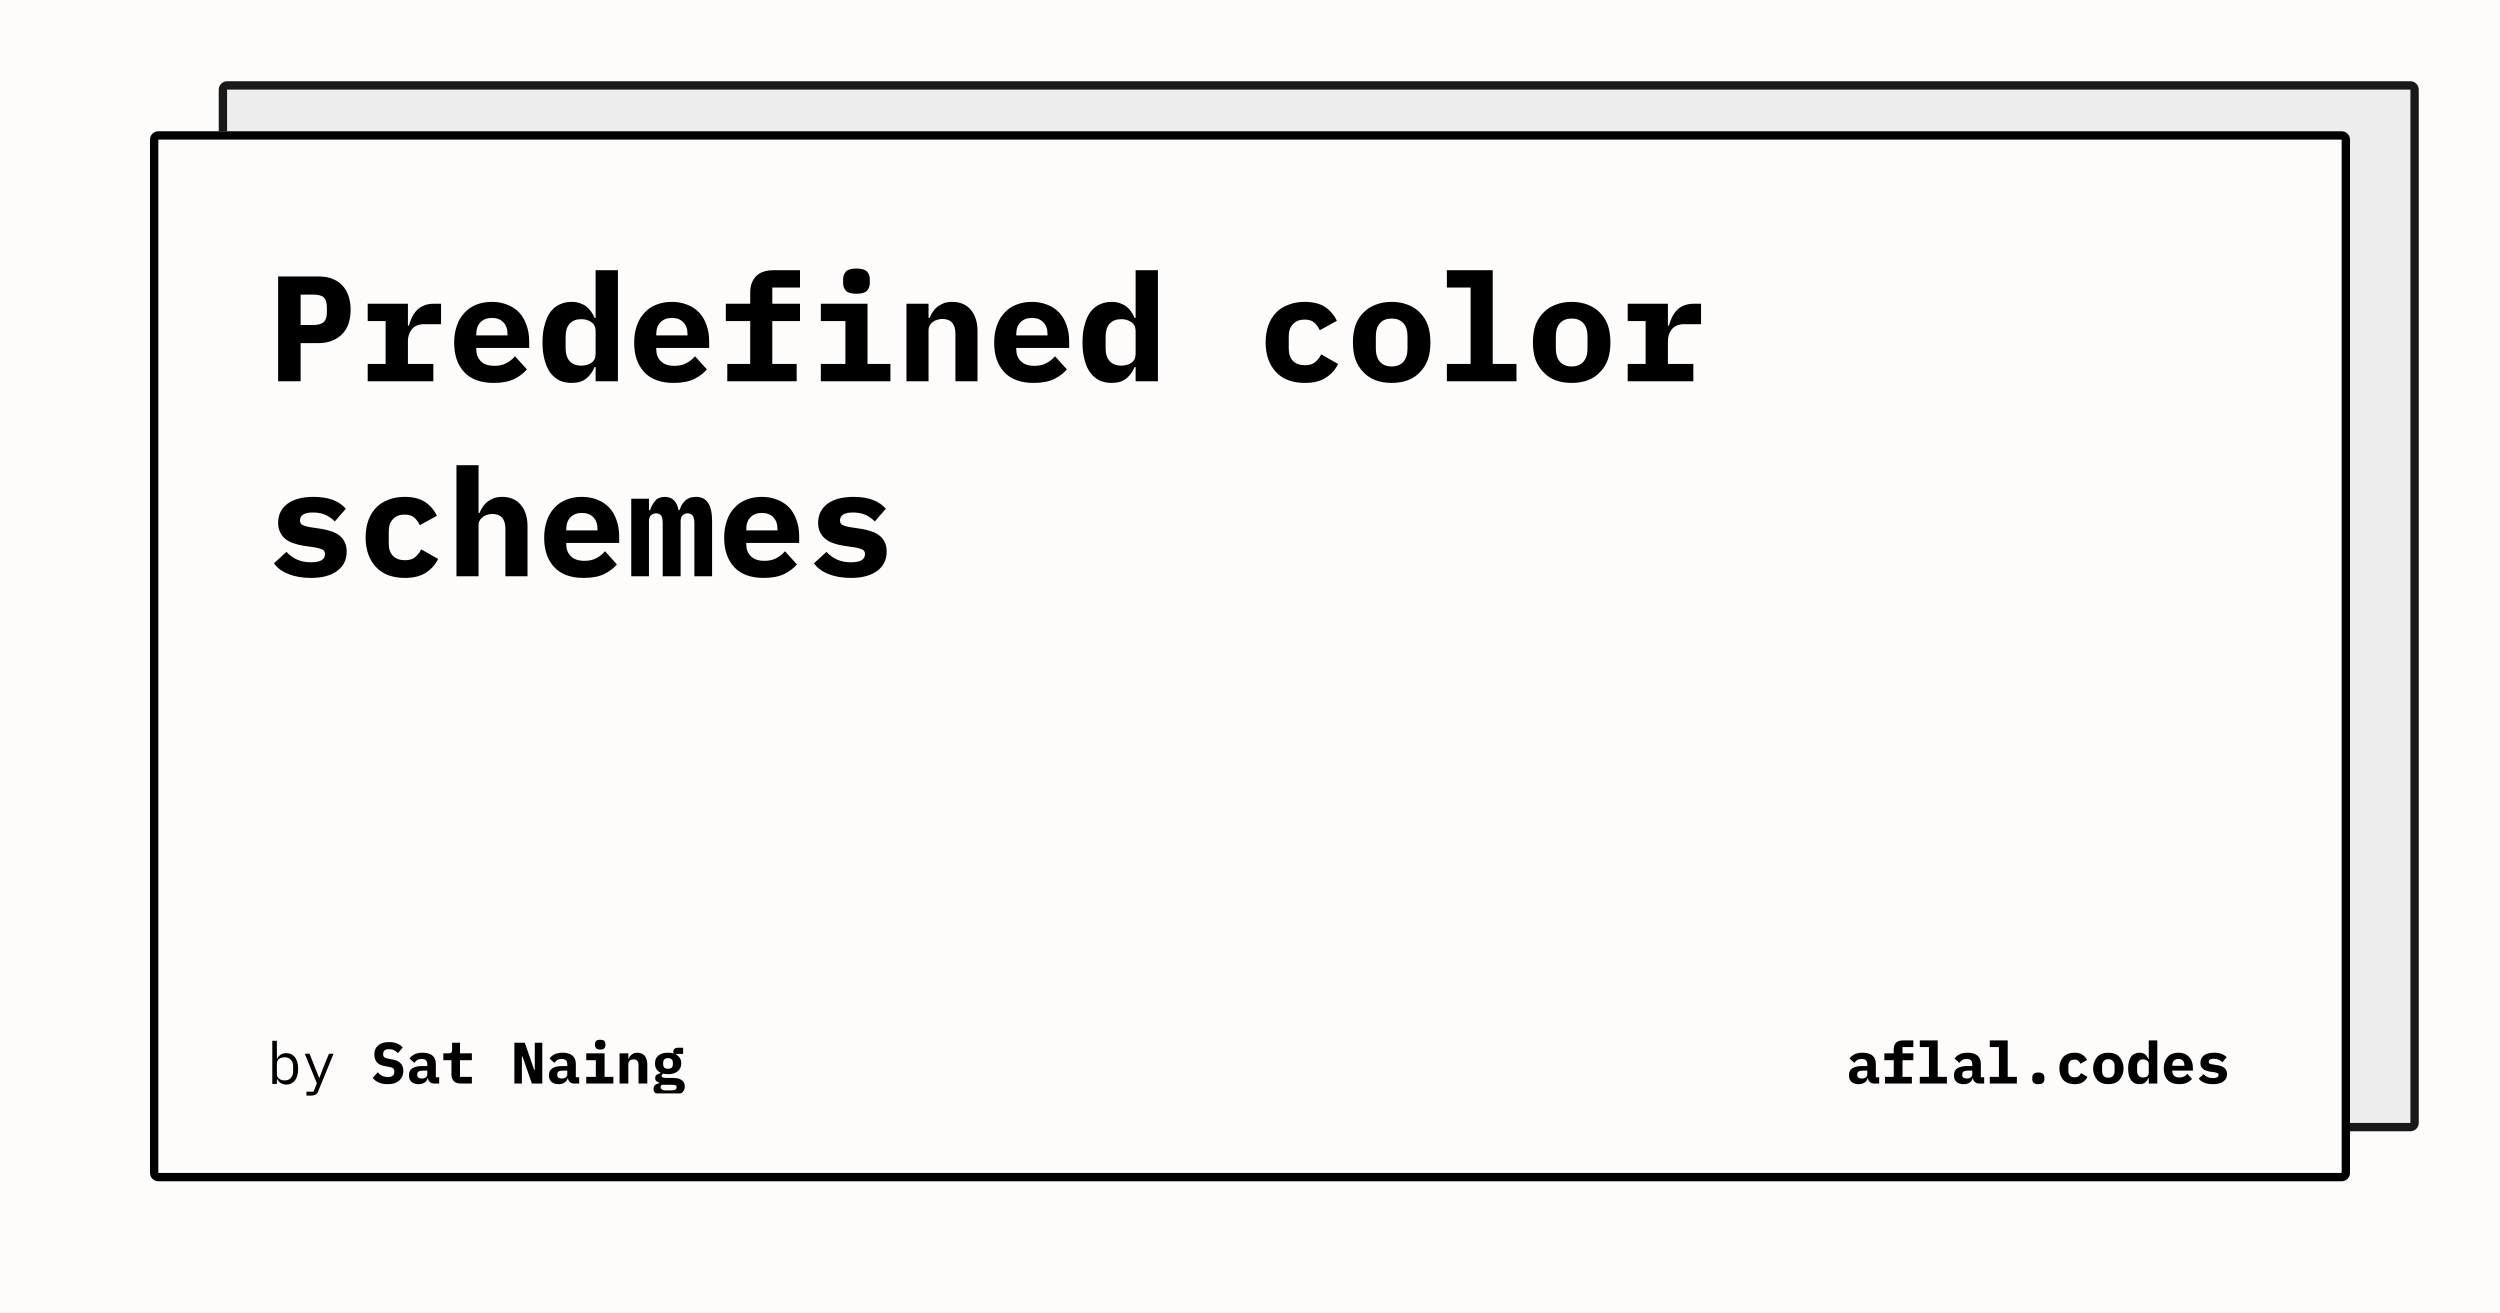
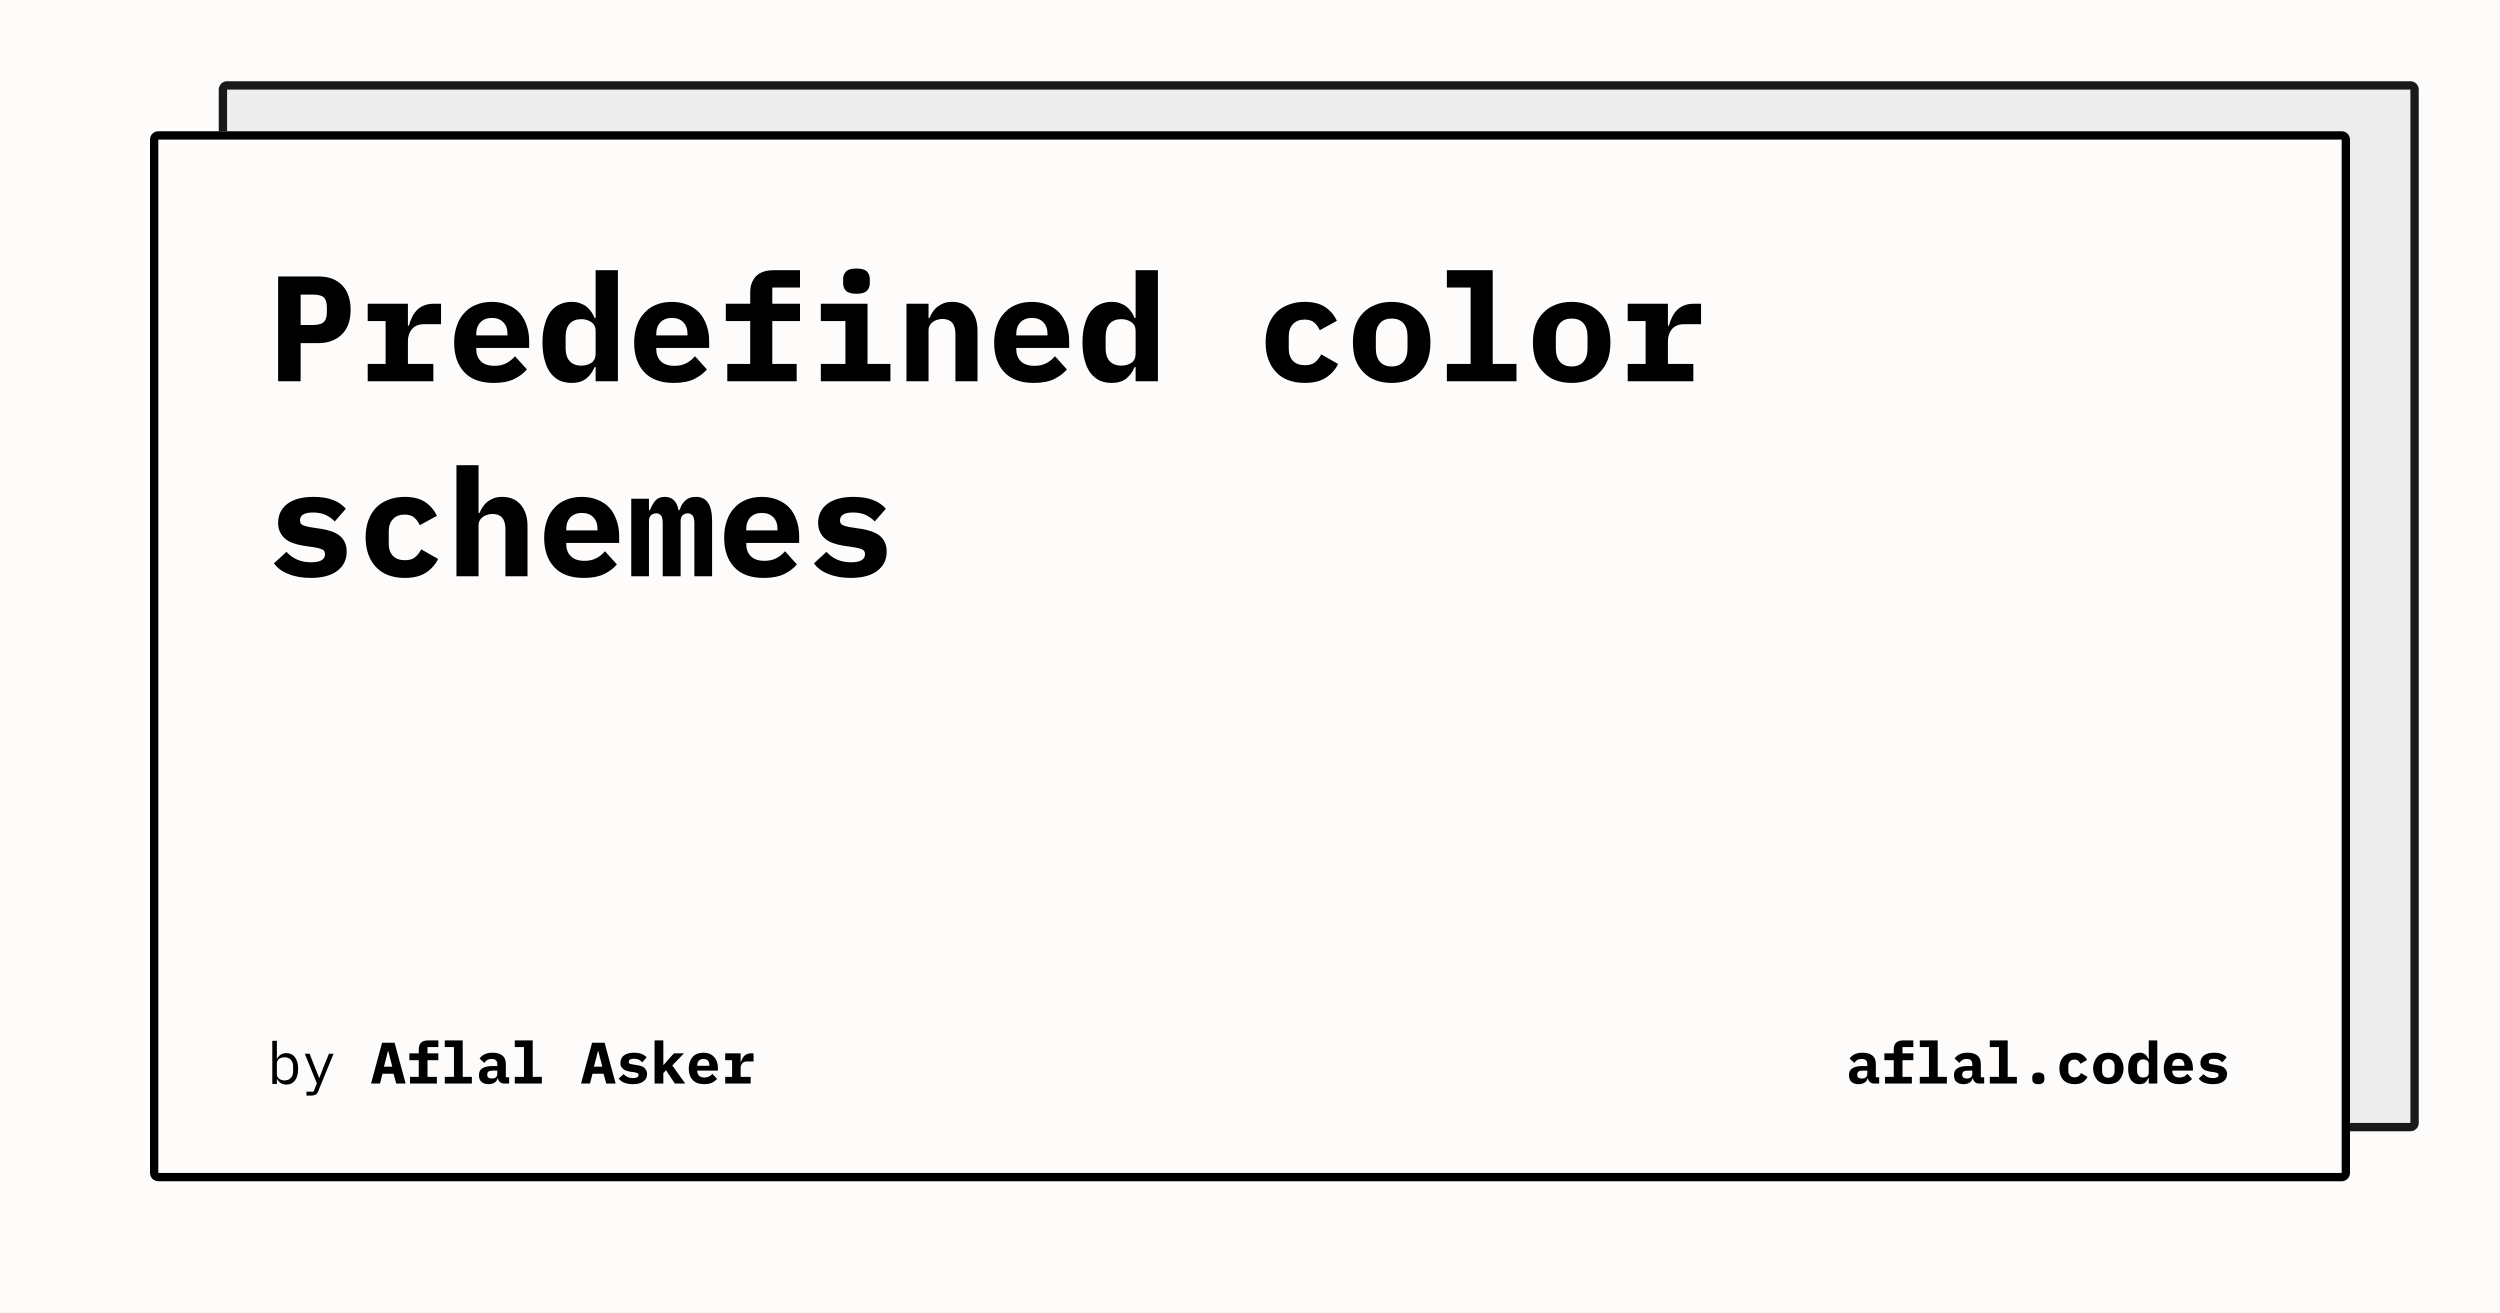
<svg xmlns="http://www.w3.org/2000/svg" width="1200" height="630" viewBox="0 0 1200 630">
  <rect x="0" y="0" width="1200" height="630" fill="#fefbfb" />
  <defs>
    <clipPath id="satori_bc-id-0">
      <path x="105" y="39" width="1056" height="504" d="M109,39 h1048 a4,4 0 0 1 4,4 v496 a4,4 0 0 1 -4,4 h-1048 a4,4 0 0 1 -4,-4 v-496 a4,4 0 0 1 4,-4" />
    </clipPath>
  </defs>
  <g opacity="0.9">
    <path x="105" y="39" width="1056" height="504" fill="#ecebeb" d="M109,39 h1048 a4,4 0 0 1 4,4 v496 a4,4 0 0 1 -4,4 h-1048 a4,4 0 0 1 -4,-4 v-496 a4,4 0 0 1 4,-4" />
    <path width="1056" height="504" clip-path="url(#satori_bc-id-0)" fill="none" stroke="#000" stroke-width="8" d="M106.172,40.172 A4,4 0 0 1 109,39 h1048 a4,4 0 0 1 4,4 v496 a4,4 0 0 1 -4,4 h-1048 a4,4 0 0 1 -4,-4 v-496 A4,4 0 0 1 106.172,40.172" />
  </g>
  <defs>
    <clipPath id="satori_bc-id-1">
      <path x="72" y="63" width="1056" height="504" d="M76,63 h1048 a4,4 0 0 1 4,4 v496 a4,4 0 0 1 -4,4 h-1048 a4,4 0 0 1 -4,-4 v-496 a4,4 0 0 1 4,-4" />
    </clipPath>
  </defs>
  <path x="72" y="63" width="1056" height="504" fill="#fefbfb" d="M76,63 h1048 a4,4 0 0 1 4,4 v496 a4,4 0 0 1 -4,4 h-1048 a4,4 0 0 1 -4,-4 v-496 a4,4 0 0 1 4,-4" />
  <path width="1056" height="504" clip-path="url(#satori_bc-id-1)" fill="none" stroke="#000" stroke-width="8" d="M73.172,64.172 A4,4 0 0 1 76,63 h1048 a4,4 0 0 1 4,4 v496 a4,4 0 0 1 -4,4 h-1048 a4,4 0 0 1 -4,-4 v-496 A4,4 0 0 1 73.172,64.172" />
  <clipPath id="satori_cp-id-1-0-0">
    <rect x="128" y="103" width="944" height="187" />
  </clipPath>
  <mask id="satori_om-id-1-0-0">
    <rect x="128" y="103" width="944" height="187" fill="#fff" />
  </mask>
  <path fill="black" d="M144.3 183.0L133.5 183.0L133.5 132.7L152.9 132.7Q156.6 132.7 159.5 133.8Q162.3 134.9 164.3 137.0Q166.3 139.1 167.3 142.1Q168.3 145.0 168.3 148.7L168.3 148.7Q168.3 152.4 167.3 155.3Q166.3 158.3 164.3 160.3Q162.3 162.4 159.5 163.5Q156.6 164.7 152.9 164.7L152.9 164.7L144.3 164.7L144.3 183.0ZM144.3 141.4L144.3 156.0L150.2 156.0Q154.0 156.0 155.5 154.5Q156.9 153.1 156.9 149.8L156.9 149.8L156.9 147.6Q156.9 144.3 155.5 142.8Q154.0 141.4 150.2 141.4L150.2 141.4L144.3 141.4ZM176.5 183.0L176.5 174.7L185.1 174.7L185.1 154.1L176.5 154.1L176.5 145.8L195.8 145.8L195.8 156.3L196.3 156.3Q196.8 154.3 197.7 152.4Q198.6 150.5 200.0 149.0Q201.4 147.5 203.4 146.7Q205.4 145.8 208.1 145.8L208.1 145.8L211.7 145.8L211.7 155.6L203.7 155.6Q199.8 155.6 197.8 157.9Q195.8 160.3 195.8 163.7L195.8 163.7L195.8 174.7L208.0 174.7L208.0 183.0L176.5 183.0ZM237.0 183.8L237.0 183.8Q227.6 183.8 222.8 178.6Q218.0 173.4 218.0 164.5L218.0 164.5Q218.0 160.0 219.3 156.3Q220.5 152.7 222.9 150.2Q225.2 147.6 228.5 146.3Q231.9 144.9 236.1 144.9L236.1 144.9Q240.2 144.9 243.6 146.3Q246.9 147.6 249.2 150.0Q251.5 152.5 252.7 156.0Q254.0 159.5 254.0 163.8L254.0 163.8L254.0 167.0L228.6 167.0L228.6 167.6Q228.6 171.2 230.8 173.4Q233.0 175.6 237.4 175.6L237.4 175.6Q240.7 175.6 243.1 174.3Q245.4 173.1 247.2 171.0L247.2 171.0L252.9 177.3Q250.8 179.9 246.9 181.9Q243.0 183.8 237.0 183.8ZM236.1 152.6L236.1 152.6Q232.7 152.6 230.6 154.7Q228.6 156.8 228.6 160.4L228.6 160.4L228.6 161.0L243.6 161.0L243.6 160.4Q243.6 156.7 241.6 154.7Q239.6 152.6 236.1 152.6ZM285.9 183.0L285.9 176.2L285.4 176.2Q284.0 179.6 281.4 181.7Q278.8 183.8 274.4 183.8L274.4 183.8Q271.3 183.8 268.7 182.7Q266.2 181.5 264.3 179.1Q262.5 176.8 261.5 173.1Q260.4 169.4 260.4 164.4L260.4 164.4Q260.4 159.3 261.5 155.7Q262.5 152.0 264.3 149.6Q266.2 147.2 268.7 146.1Q271.3 144.9 274.4 144.9L274.4 144.9Q276.6 144.9 278.3 145.5Q280.1 146.1 281.4 147.1Q282.7 148.1 283.7 149.5Q284.7 150.9 285.4 152.6L285.4 152.6L285.9 152.6L285.9 129.7L296.6 129.7L296.6 183.0L285.9 183.0ZM279.0 175.5L279.0 175.5Q281.8 175.5 283.8 174.2Q285.9 172.8 285.9 169.8L285.9 169.8L285.9 158.9Q285.9 156.0 283.8 154.6Q281.8 153.2 279.0 153.2L279.0 153.2Q275.4 153.2 273.4 155.4Q271.5 157.6 271.5 161.5L271.5 161.5L271.5 167.3Q271.5 171.1 273.4 173.3Q275.4 175.5 279.0 175.5ZM323.4 183.8L323.4 183.8Q314.0 183.8 309.2 178.6Q304.4 173.4 304.4 164.5L304.4 164.5Q304.4 160.0 305.7 156.3Q306.9 152.7 309.3 150.2Q311.6 147.6 314.9 146.3Q318.3 144.9 322.5 144.9L322.5 144.9Q326.6 144.9 330.0 146.3Q333.3 147.6 335.6 150.0Q337.9 152.5 339.1 156.0Q340.4 159.5 340.4 163.8L340.4 163.8L340.4 167.0L315.0 167.0L315.0 167.6Q315.0 171.2 317.2 173.4Q319.4 175.6 323.8 175.6L323.8 175.6Q327.1 175.6 329.5 174.3Q331.8 173.1 333.6 171.0L333.6 171.0L339.3 177.3Q337.2 179.9 333.3 181.9Q329.4 183.8 323.4 183.8ZM322.5 152.6L322.5 152.6Q319.1 152.6 317.0 154.7Q315.0 156.8 315.0 160.4L315.0 160.4L315.0 161.0L330.0 161.0L330.0 160.4Q330.0 156.7 328.0 154.7Q326.0 152.6 322.5 152.6ZM349.1 183.0L349.1 174.7L360.1 174.7L360.1 154.1L348.4 154.1L348.4 145.8L360.1 145.8L360.1 140.4Q360.1 135.6 362.8 132.7Q365.6 129.7 371.4 129.7L371.4 129.7L384.0 129.7L384.0 138.0L370.7 138.0L370.7 145.8L384.0 145.8L384.0 154.1L370.7 154.1L370.7 174.7L382.4 174.7L382.4 183.0L349.1 183.0ZM411.1 141.0L411.1 141.0Q407.5 141.0 406.1 139.6Q404.7 138.1 404.7 136.0L404.7 136.0L404.7 133.9Q404.7 131.8 406.1 130.3Q407.5 128.9 411.1 128.9L411.1 128.9Q414.7 128.9 416.1 130.3Q417.5 131.8 417.5 133.9L417.5 133.9L417.5 136.0Q417.5 138.1 416.1 139.6Q414.7 141.0 411.1 141.0ZM394.0 183.0L394.0 174.7L405.8 174.7L405.8 154.1L394.0 154.1L394.0 145.8L416.4 145.8L416.4 174.7L427.4 174.7L427.4 183.0L394.0 183.0ZM445.7 183.0L435.1 183.0L435.1 145.8L445.7 145.8L445.7 152.6L446.2 152.6Q446.8 151.0 447.8 149.6Q448.7 148.2 450.0 147.2Q451.4 146.2 453.1 145.5Q454.9 144.9 457.1 144.9L457.1 144.9Q459.8 144.9 462.0 145.8Q464.2 146.7 465.8 148.5Q467.4 150.3 468.3 152.9Q469.2 155.5 469.2 158.9L469.2 158.9L469.2 183.0L458.6 183.0L458.6 160.3Q458.6 153.1 452.3 153.1L452.3 153.1Q451.1 153.1 449.9 153.5Q448.7 153.8 447.8 154.5Q446.8 155.2 446.3 156.2Q445.7 157.2 445.7 158.5L445.7 158.5L445.7 183.0ZM496.2 183.8L496.2 183.8Q486.8 183.8 482.0 178.6Q477.2 173.4 477.2 164.5L477.2 164.5Q477.2 160.0 478.5 156.3Q479.7 152.7 482.1 150.2Q484.4 147.6 487.7 146.3Q491.1 144.9 495.3 144.9L495.3 144.9Q499.4 144.9 502.8 146.3Q506.1 147.6 508.4 150.0Q510.7 152.5 511.9 156.0Q513.2 159.5 513.2 163.8L513.2 163.8L513.2 167.0L487.8 167.0L487.8 167.6Q487.8 171.2 490.0 173.4Q492.2 175.6 496.6 175.6L496.6 175.6Q499.9 175.6 502.3 174.3Q504.6 173.1 506.4 171.0L506.4 171.0L512.1 177.3Q510.0 179.9 506.1 181.9Q502.2 183.8 496.2 183.8ZM495.3 152.6L495.3 152.6Q491.9 152.6 489.8 154.7Q487.8 156.8 487.8 160.4L487.8 160.4L487.8 161.0L502.8 161.0L502.8 160.4Q502.8 156.7 500.8 154.7Q498.8 152.6 495.3 152.6ZM545.1 183.0L545.1 176.2L544.6 176.2Q543.2 179.6 540.6 181.7Q538.0 183.8 533.6 183.8L533.6 183.8Q530.5 183.8 527.9 182.7Q525.4 181.5 523.5 179.1Q521.7 176.8 520.7 173.1Q519.6 169.4 519.6 164.4L519.6 164.4Q519.6 159.3 520.7 155.7Q521.7 152.0 523.5 149.6Q525.4 147.2 527.9 146.1Q530.5 144.9 533.6 144.9L533.6 144.9Q535.8 144.9 537.5 145.5Q539.3 146.1 540.6 147.1Q541.9 148.1 542.9 149.5Q543.9 150.9 544.6 152.6L544.6 152.6L545.1 152.6L545.1 129.7L555.8 129.7L555.8 183.0L545.1 183.0ZM538.2 175.5L538.2 175.5Q541.0 175.5 543.0 174.2Q545.1 172.8 545.1 169.8L545.1 169.8L545.1 158.9Q545.1 156.0 543.0 154.6Q541.0 153.2 538.2 153.2L538.2 153.2Q534.6 153.2 532.6 155.4Q530.7 157.6 530.7 161.5L530.7 161.5L530.7 167.3Q530.7 171.1 532.6 173.3Q534.6 175.5 538.2 175.5Z M626.3 183.8L626.3 183.8Q621.9 183.8 618.4 182.5Q614.9 181.2 612.5 178.6Q610.1 176.1 608.8 172.5Q607.5 168.9 607.5 164.4L607.5 164.4Q607.5 159.8 608.8 156.2Q610.1 152.6 612.5 150.1Q614.9 147.6 618.4 146.3Q621.9 144.9 626.2 144.9L626.2 144.9Q632.4 144.9 636.1 147.4Q639.8 149.9 641.7 154.0L641.7 154.0L633.5 158.5Q632.5 156.3 630.9 154.9Q629.3 153.4 626.2 153.4L626.2 153.4Q622.6 153.4 620.6 155.6Q618.6 157.7 618.6 161.4L618.6 161.4L618.6 167.4Q618.6 171.1 620.6 173.2Q622.6 175.3 626.4 175.3L626.4 175.3Q629.5 175.3 631.2 173.9Q633.0 172.4 634.2 170.1L634.2 170.1L642.3 174.7Q640.3 178.8 636.4 181.3Q632.6 183.8 626.3 183.8ZM668 183.8L668 183.8Q663.7 183.8 660.2 182.5Q656.8 181.2 654.4 178.6Q651.9 176.1 650.6 172.5Q649.4 168.9 649.4 164.4L649.4 164.4Q649.4 159.8 650.6 156.2Q651.9 152.6 654.4 150.1Q656.8 147.6 660.2 146.3Q663.7 144.9 668 144.9L668 144.9Q672.3 144.9 675.8 146.3Q679.2 147.6 681.6 150.1Q684.1 152.6 685.4 156.2Q686.6 159.8 686.6 164.4L686.6 164.4Q686.6 168.9 685.4 172.5Q684.1 176.1 681.6 178.6Q679.2 181.2 675.8 182.5Q672.3 183.8 668 183.8ZM668 175.9L668 175.9Q671.6 175.9 673.6 173.7Q675.6 171.4 675.6 167.3L675.6 167.3L675.6 161.4Q675.6 157.3 673.6 155.1Q671.6 152.9 668 152.9L668 152.9Q664.4 152.9 662.4 155.1Q660.4 157.3 660.4 161.4L660.4 161.4L660.4 167.3Q660.4 171.4 662.4 173.7Q664.4 175.9 668 175.9ZM694.5 183.0L694.5 174.7L705.9 174.7L705.9 138.0L694.5 138.0L694.5 129.7L716.5 129.7L716.5 174.7L727.9 174.7L727.9 183.0L694.5 183.0ZM754.4 183.8L754.4 183.8Q750.1 183.8 746.6 182.5Q743.2 181.2 740.8 178.6Q738.3 176.1 737.0 172.5Q735.8 168.9 735.8 164.4L735.8 164.4Q735.8 159.8 737.0 156.2Q738.3 152.6 740.8 150.1Q743.2 147.6 746.6 146.3Q750.1 144.9 754.4 144.9L754.4 144.9Q758.7 144.9 762.2 146.3Q765.6 147.6 768.0 150.1Q770.5 152.6 771.8 156.2Q773.0 159.8 773.0 164.4L773.0 164.4Q773.0 168.9 771.8 172.5Q770.5 176.1 768.0 178.6Q765.6 181.2 762.2 182.5Q758.7 183.8 754.4 183.8ZM754.4 175.9L754.4 175.9Q758.0 175.9 760.0 173.7Q762.0 171.4 762.0 167.3L762.0 167.3L762.0 161.4Q762.0 157.3 760.0 155.1Q758.0 152.9 754.4 152.9L754.4 152.9Q750.8 152.9 748.8 155.1Q746.8 157.3 746.8 161.4L746.8 161.4L746.8 167.3Q746.8 171.4 748.8 173.7Q750.8 175.9 754.4 175.9ZM781.3 183.0L781.3 174.7L789.9 174.7L789.9 154.1L781.3 154.1L781.3 145.8L800.6 145.8L800.6 156.3L801.1 156.3Q801.6 154.3 802.5 152.4Q803.4 150.5 804.8 149.0Q806.2 147.5 808.2 146.7Q810.2 145.8 812.9 145.8L812.9 145.8L816.5 145.8L816.5 155.6L808.5 155.6Q804.6 155.6 802.6 157.9Q800.6 160.3 800.6 163.7L800.6 163.7L800.6 174.7L812.8 174.7L812.8 183.0L781.3 183.0Z M149.2 277.4L149.2 277.4Q143.0 277.4 138.4 275.5Q133.8 273.7 131.5 270.4L131.5 270.4L137.5 264.9Q139.7 267.3 142.6 268.6Q145.5 269.9 149.2 269.9L149.2 269.9Q152.4 269.9 154.2 269.0Q156.0 268.0 156.0 266.0L156.0 266.0Q156.0 264.4 154.8 263.8Q153.6 263.2 151.4 262.8L151.4 262.8L145.4 261.9Q142.9 261.5 140.7 260.7Q138.6 260.0 137 258.7Q135.4 257.4 134.5 255.5Q133.5 253.7 133.5 251.0L133.5 251.0Q133.5 245.2 138.0 241.8Q142.5 238.5 150.5 238.5L150.5 238.5Q156.0 238.5 159.9 240.0Q163.7 241.5 166.0 244.2L166.0 244.2L160.7 250.3Q159.0 248.5 156.4 247.2Q153.8 246.0 150.2 246.0L150.2 246.0Q144.0 246.0 144.0 249.8L144.0 249.8Q144.0 251.4 145.2 252.0Q146.4 252.6 148.6 253.0L148.6 253.0L154.5 253.9Q157.0 254.3 159.2 255.1Q161.3 255.8 163.0 257.1Q164.6 258.4 165.5 260.3Q166.4 262.2 166.4 264.8L166.4 264.8Q166.4 270.6 161.9 274.0Q157.4 277.4 149.2 277.4ZM194.3 277.4L194.3 277.4Q189.9 277.4 186.4 276.1Q182.9 274.8 180.5 272.2Q178.1 269.7 176.8 266.1Q175.5 262.5 175.5 258.0L175.5 258.0Q175.5 253.4 176.8 249.8Q178.1 246.2 180.5 243.7Q182.9 241.2 186.4 239.9Q189.9 238.5 194.2 238.5L194.2 238.5Q200.4 238.5 204.1 241.0Q207.8 243.5 209.7 247.6L209.7 247.6L201.5 252.1Q200.5 249.9 198.9 248.5Q197.3 247.0 194.2 247.0L194.2 247.0Q190.6 247.0 188.6 249.2Q186.6 251.3 186.6 255.0L186.6 255.0L186.6 261.0Q186.6 264.7 188.6 266.8Q190.6 268.9 194.4 268.9L194.4 268.9Q197.5 268.9 199.2 267.5Q201.0 266.0 202.2 263.7L202.2 263.7L210.3 268.3Q208.3 272.4 204.4 274.9Q200.6 277.4 194.3 277.4ZM219.1 276.6L219.1 223.3L229.7 223.3L229.7 246.2L230.2 246.2Q230.8 244.6 231.8 243.2Q232.7 241.8 234.0 240.8Q235.4 239.8 237.1 239.1Q238.9 238.5 241.1 238.5L241.1 238.5Q243.8 238.5 246.0 239.4Q248.2 240.3 249.8 242.1Q251.4 243.9 252.3 246.5Q253.2 249.1 253.2 252.5L253.2 252.5L253.2 276.6L242.6 276.6L242.6 253.9Q242.6 246.7 236.3 246.7L236.3 246.7Q235.1 246.7 233.9 247.1Q232.7 247.4 231.8 248.1Q230.8 248.8 230.3 249.8Q229.7 250.8 229.7 252.1L229.7 252.1L229.7 276.6L219.1 276.6ZM280.2 277.4L280.2 277.4Q270.8 277.4 266.0 272.2Q261.2 267.0 261.2 258.1L261.2 258.1Q261.2 253.6 262.5 249.9Q263.7 246.3 266.1 243.8Q268.4 241.2 271.7 239.9Q275.1 238.5 279.3 238.5L279.3 238.5Q283.4 238.5 286.8 239.9Q290.1 241.2 292.4 243.6Q294.7 246.1 295.9 249.6Q297.2 253.1 297.2 257.4L297.2 257.4L297.2 260.6L271.8 260.6L271.8 261.2Q271.8 264.8 274.0 267.0Q276.2 269.2 280.6 269.2L280.6 269.2Q283.9 269.2 286.3 267.9Q288.6 266.7 290.4 264.6L290.4 264.6L296.1 270.9Q294.0 273.5 290.1 275.5Q286.2 277.4 280.2 277.4ZM279.3 246.2L279.3 246.2Q275.9 246.2 273.8 248.3Q271.8 250.4 271.8 254.0L271.8 254.0L271.8 254.6L286.8 254.6L286.8 254.0Q286.8 250.3 284.8 248.3Q282.8 246.2 279.3 246.2ZM311.5 276.6L303.0 276.6L303.0 239.4L311.5 239.4L311.5 244.9L312.0 244.9Q312.9 242.3 314.5 240.4Q316.1 238.5 319.1 238.5L319.1 238.5Q324.5 238.5 325.7 244.9L325.7 244.9L326.1 244.9Q326.6 243.6 327.2 242.4Q327.9 241.3 328.8 240.4Q329.7 239.5 331.0 239.0Q332.3 238.5 334.1 238.5L334.1 238.5Q341.8 238.5 341.8 250.0L341.8 250.0L341.8 276.6L333.3 276.6L333.3 251.1Q333.3 248.5 332.4 247.4Q331.5 246.4 330.0 246.4L330.0 246.4Q328.7 246.4 327.7 247.3Q326.7 248.2 326.7 250.1L326.7 250.1L326.7 276.6L318.1 276.6L318.1 251.1Q318.1 248.5 317.3 247.4Q316.4 246.4 315.0 246.4L315.0 246.4Q313.5 246.4 312.5 247.3Q311.5 248.2 311.5 250.1L311.5 250.1L311.5 276.6ZM366.6 277.4L366.6 277.4Q357.2 277.4 352.4 272.2Q347.6 267.0 347.6 258.1L347.6 258.1Q347.6 253.6 348.9 249.9Q350.1 246.3 352.5 243.8Q354.8 241.2 358.1 239.9Q361.5 238.5 365.7 238.5L365.7 238.5Q369.8 238.5 373.2 239.9Q376.5 241.2 378.8 243.6Q381.1 246.1 382.3 249.6Q383.6 253.1 383.6 257.4L383.6 257.4L383.6 260.6L358.2 260.6L358.2 261.2Q358.2 264.8 360.4 267.0Q362.6 269.2 367.0 269.2L367.0 269.2Q370.3 269.2 372.7 267.9Q375.0 266.7 376.8 264.6L376.8 264.6L382.5 270.9Q380.4 273.5 376.5 275.5Q372.6 277.4 366.6 277.4ZM365.7 246.2L365.7 246.2Q362.3 246.2 360.2 248.3Q358.2 250.4 358.2 254.0L358.2 254.0L358.2 254.6L373.2 254.6L373.2 254.0Q373.2 250.3 371.2 248.3Q369.2 246.2 365.7 246.2ZM408.4 277.4L408.4 277.4Q402.2 277.4 397.6 275.5Q393.0 273.7 390.7 270.4L390.7 270.4L396.7 264.9Q398.9 267.3 401.8 268.6Q404.7 269.9 408.4 269.9L408.4 269.9Q411.6 269.9 413.4 269.0Q415.2 268.0 415.2 266.0L415.2 266.0Q415.2 264.4 414.0 263.8Q412.8 263.2 410.6 262.8L410.6 262.8L404.6 261.9Q402.1 261.5 399.9 260.7Q397.8 260.0 396.2 258.7Q394.6 257.4 393.7 255.5Q392.7 253.7 392.7 251.0L392.7 251.0Q392.7 245.2 397.2 241.8Q401.7 238.5 409.7 238.5L409.7 238.5Q415.2 238.5 419.1 240.0Q422.9 241.5 425.2 244.2L425.2 244.2L419.9 250.3Q418.2 248.5 415.6 247.2Q413.0 246.0 409.4 246.0L409.4 246.0Q403.2 246.0 403.2 249.8L403.2 249.8Q403.2 251.4 404.4 252.0Q405.6 252.6 407.8 253.0L407.8 253.0L413.7 253.9Q416.2 254.3 418.4 255.1Q420.5 255.8 422.2 257.1Q423.8 258.4 424.7 260.3Q425.6 262.2 425.6 264.8L425.6 264.8Q425.6 270.6 421.1 274.0Q416.6 277.4 408.4 277.4Z " clip-path="url(#satori_cp-id-1-0-0)" mask="url(#satori_om-id-1-0-0)" />
  <path fill="black" d="M130.7 520.3L130.7 499.6L132.9 499.6L132.9 508.2L133.0 508.2Q134.4 505.5 137.5 505.5L137.5 505.5Q140.1 505.5 141.6 507.5Q143.1 509.5 143.1 513.0L143.1 513.0Q143.1 516.6 141.6 518.6Q140.1 520.6 137.5 520.6L137.5 520.6Q134.4 520.6 133.0 517.9L133.0 517.9L132.9 517.9L132.9 520.3L130.7 520.3ZM136.6 518.6L136.6 518.6Q138.6 518.6 139.6 517.4Q140.7 516.2 140.7 514.3L140.7 514.3L140.7 511.8Q140.7 509.9 139.6 508.7Q138.6 507.5 136.6 507.5L136.6 507.5Q135.8 507.5 135.2 507.7Q134.5 507.9 134.0 508.2Q133.5 508.6 133.2 509.2Q132.9 509.7 132.9 510.4L132.9 510.4L132.9 515.7Q132.9 516.4 133.2 516.9Q133.5 517.5 134.0 517.8Q134.5 518.2 135.2 518.4Q135.8 518.6 136.6 518.6ZM155.4 511.9L157.9 505.8L160.1 505.8L152.9 523.4Q152.7 524.1 152.4 524.5Q152.1 525.0 151.7 525.3Q151.2 525.6 150.7 525.7Q150.1 525.9 149.3 525.9L149.3 525.9L147.1 525.9L147.1 524.0L150.5 524.0L152.1 520.0L146.3 505.8L148.6 505.8L151.0 511.9L153.2 517.4L153.3 517.4L155.4 511.9Z " />
  <clipPath id="satori_cp-id-1-0-1-0-2">
-     <rect x="178" y="489" width="151" height="36" />
+     <rect x="178" y="489" width="185" height="36" />
  </clipPath>
  <mask id="satori_om-id-1-0-1-0-2">
-     <rect x="178" y="489" width="151" height="36" fill="#fff" />
+     <rect x="178" y="489" width="185" height="36" fill="#fff" />
  </mask>
-   <path fill="black" d="M186.1 520.4L186.1 520.4Q183.6 520.4 181.8 519.6Q180.0 518.8 178.9 517.4L178.9 517.4L181.3 514.7Q182.4 515.9 183.6 516.5Q184.9 517.0 186.2 517.0L186.2 517.0Q187.7 517.0 188.5 516.3Q189.3 515.7 189.3 514.4L189.3 514.4Q189.3 513.4 188.7 512.8Q188.1 512.3 186.7 512.1L186.7 512.1L184.6 511.7Q182.0 511.3 180.8 509.8Q179.7 508.3 179.7 506.1L179.7 506.1Q179.7 503.3 181.5 501.8Q183.3 500.2 186.7 500.2L186.7 500.2Q188.9 500.2 190.6 500.9Q192.3 501.6 193.3 502.8L193.3 502.8L191.0 505.5Q190.2 504.6 189.1 504.1Q188.1 503.6 186.7 503.6L186.7 503.6Q183.9 503.6 183.9 506.0L183.9 506.0Q183.9 507.0 184.5 507.5Q185.1 508.0 186.6 508.2L186.6 508.2L188.6 508.6Q191.0 509.0 192.3 510.4Q193.6 511.7 193.6 514.1L193.6 514.1Q193.6 515.4 193.1 516.6Q192.6 517.8 191.7 518.6Q190.7 519.5 189.3 520.0Q187.9 520.4 186.1 520.4ZM210.8 520.1L208.4 520.1Q207.1 520.1 206.4 519.4Q205.6 518.8 205.4 517.5L205.4 517.5L205.3 517.5Q204.9 519.0 203.7 519.7Q202.6 520.4 200.9 520.4L200.9 520.4Q198.8 520.4 197.5 519.3Q196.3 518.2 196.3 516.1L196.3 516.1Q196.3 513.8 197.9 512.8Q199.6 511.7 202.8 511.7L202.8 511.7L205.1 511.7L205.1 510.9Q205.1 509.6 204.5 509.0Q203.9 508.3 202.4 508.3L202.4 508.3Q201.1 508.3 200.3 508.8Q199.5 509.3 198.9 510.2L198.9 510.2L196.6 508.1Q197.4 506.9 198.9 506.1Q200.5 505.3 202.9 505.3L202.9 505.3Q205.9 505.3 207.6 506.7Q209.2 508.0 209.2 510.8L209.2 510.8L209.2 517.1L210.8 517.1L210.8 520.1ZM202.5 517.7L202.5 517.7Q203.6 517.7 204.3 517.2Q205.1 516.6 205.1 515.6L205.1 515.6L205.1 513.9L202.9 513.9Q200.3 513.9 200.3 515.6L200.3 515.6L200.3 516.2Q200.3 516.9 200.9 517.3Q201.5 517.7 202.5 517.7ZM226.5 520.1L221.1 520.1Q218.9 520.1 217.8 518.9Q216.7 517.7 216.7 515.9L216.7 515.9L216.7 508.9L212.8 508.9L212.8 505.6L215.3 505.6Q216.2 505.6 216.6 505.3Q217.0 504.9 217.0 503.9L217.0 503.9L217.0 500.5L220.8 500.5L220.8 505.6L226.5 505.6L226.5 508.9L220.8 508.9L220.8 516.9L226.5 516.9L226.5 520.1Z M255.3 520.1L250.8 507.1L250.5 507.1L250.5 520.1L246.9 520.1L246.9 500.5L251.9 500.5L256.4 513.5L256.7 513.5L256.7 500.5L260.3 500.5L260.3 520.1L255.3 520.1ZM278.0 520.1L275.6 520.1Q274.3 520.1 273.6 519.4Q272.8 518.8 272.6 517.5L272.6 517.5L272.5 517.5Q272.1 519.0 270.9 519.7Q269.8 520.4 268.1 520.4L268.1 520.4Q266.0 520.4 264.7 519.3Q263.5 518.2 263.5 516.1L263.5 516.1Q263.5 513.8 265.1 512.8Q266.8 511.7 270.0 511.7L270.0 511.7L272.3 511.7L272.3 510.9Q272.3 509.6 271.7 509.0Q271.1 508.3 269.6 508.3L269.6 508.3Q268.3 508.3 267.5 508.8Q266.7 509.3 266.1 510.2L266.1 510.2L263.8 508.1Q264.6 506.9 266.1 506.1Q267.7 505.3 270.1 505.3L270.1 505.3Q273.1 505.3 274.8 506.7Q276.4 508.0 276.4 510.8L276.4 510.8L276.4 517.1L278.0 517.1L278.0 520.1ZM269.7 517.7L269.7 517.7Q270.8 517.7 271.5 517.2Q272.3 516.6 272.3 515.6L272.3 515.6L272.3 513.9L270.1 513.9Q267.5 513.9 267.5 515.6L267.5 515.6L267.5 516.2Q267.5 516.9 268.1 517.3Q268.7 517.7 269.7 517.7ZM288.1 503.8L288.1 503.8Q286.7 503.8 286.2 503.2Q285.6 502.6 285.6 501.8L285.6 501.8L285.6 501.0Q285.6 500.2 286.2 499.6Q286.7 499.1 288.1 499.1L288.1 499.1Q289.5 499.1 290.0 499.6Q290.6 500.2 290.6 501.0L290.6 501.0L290.6 501.8Q290.6 502.6 290.0 503.2Q289.5 503.8 288.1 503.8ZM281.4 520.1L281.4 516.9L286.0 516.9L286.0 508.9L281.4 508.9L281.4 505.6L290.2 505.6L290.2 516.9L294.4 516.9L294.4 520.1L281.4 520.1ZM301.6 520.1L297.4 520.1L297.4 505.6L301.6 505.6L301.6 508.3L301.7 508.3Q302.0 507.7 302.3 507.1Q302.7 506.6 303.2 506.2Q303.7 505.8 304.4 505.5Q305.1 505.3 306.0 505.3L306.0 505.3Q307.0 505.3 307.9 505.7Q308.8 506.0 309.4 506.7Q310.0 507.4 310.3 508.4Q310.7 509.4 310.7 510.7L310.7 510.7L310.7 520.1L306.5 520.1L306.5 511.3Q306.5 508.5 304.1 508.5L304.1 508.5Q303.6 508.5 303.2 508.6Q302.7 508.8 302.3 509.0Q302.0 509.3 301.8 509.7Q301.6 510.1 301.6 510.6L301.6 510.6L301.6 520.1ZM328.7 521.5L328.7 521.5Q328.7 523.8 326.8 524.9Q324.9 526.0 320.7 526.0L320.7 526.0Q318.6 526.0 317.3 525.8Q316.0 525.6 315.2 525.1Q314.4 524.7 314.0 524.0Q313.7 523.4 313.7 522.7L313.7 522.7Q313.7 521.5 314.4 520.8Q315.2 520.2 316.5 519.9L316.5 519.9L316.5 519.7Q315.6 519.4 315.0 518.9Q314.5 518.4 314.5 517.4L314.5 517.4Q314.5 516.4 315.2 515.9Q315.9 515.4 317.1 515.1L317.1 515.1L317.1 514.9Q315.8 514.3 315.1 513.2Q314.4 512.1 314.4 510.5L314.4 510.5Q314.4 509.2 314.8 508.2Q315.3 507.3 316.1 506.6Q316.9 506.0 318.1 505.6Q319.2 505.3 320.6 505.3L320.6 505.3Q322.0 505.3 323.2 505.6L323.2 505.6L323.2 504.8Q323.2 504.0 323.8 503.4Q324.4 502.9 325.4 502.9L325.4 502.9L327.9 502.9L327.9 505.9L324.5 505.9L324.5 506.1Q325.6 506.8 326.3 507.8Q327.0 508.9 327.0 510.5L327.0 510.5Q327.0 511.7 326.5 512.7Q326.1 513.6 325.2 514.3Q324.4 514.9 323.2 515.3Q322.1 515.6 320.6 515.6L320.6 515.6Q320.0 515.6 319.4 515.5Q318.8 515.5 318.3 515.3L318.3 515.3Q318.0 515.5 317.8 515.8Q317.6 516.0 317.6 516.4L317.6 516.4Q317.6 516.7 317.7 516.9Q317.9 517.1 318.2 517.2Q318.5 517.3 318.9 517.3Q319.3 517.4 319.7 517.4L319.7 517.4L323.0 517.4Q324.5 517.4 325.6 517.7Q326.7 518.0 327.4 518.6Q328.1 519.1 328.4 519.9Q328.7 520.6 328.7 521.5ZM324.8 521.9L324.8 521.9Q324.8 521.3 324.4 521.0Q323.9 520.7 322.6 520.7L322.6 520.7L317.7 520.7Q317.1 521.1 317.1 521.8L317.1 521.8Q317.1 522.5 317.7 522.9Q318.3 523.4 319.7 523.4L319.7 523.4L322.1 523.4Q323.5 523.4 324.2 523.0Q324.8 522.6 324.8 521.9ZM320.6 513.0L320.6 513.0Q321.9 513.0 322.5 512.4Q323.0 511.7 323.0 510.8L323.0 510.8L323.0 510.1Q323.0 509.2 322.5 508.6Q321.9 507.9 320.6 507.9L320.6 507.9Q319.4 507.9 318.8 508.6Q318.3 509.2 318.3 510.1L318.3 510.1L318.3 510.8Q318.3 511.7 318.8 512.4Q319.4 513.0 320.6 513.0Z " clip-path="url(#satori_cp-id-1-0-1-0-2)" mask="url(#satori_om-id-1-0-1-0-2)" />
+   <path fill="black" d="M194.7 520.1L190.2 520.1L188.9 515.4L183.6 515.4L182.4 520.1L178.1 520.1L183.4 500.5L189.4 500.5L194.7 520.1ZM188.3 512.0L186.4 504.6L186.2 504.6L184.3 512.0L188.3 512.0ZM196.8 520.1L196.8 516.9L201.0 516.9L201.0 508.9L196.5 508.9L196.5 505.6L201.0 505.6L201.0 503.5Q201.0 501.7 202.1 500.5Q203.2 499.4 205.5 499.4L205.5 499.4L210.4 499.4L210.4 502.6L205.2 502.6L205.2 505.6L210.4 505.6L210.4 508.9L205.2 508.9L205.2 516.9L209.7 516.9L209.7 520.1L196.8 520.1ZM213.5 520.1L213.5 516.9L217.9 516.9L217.9 502.6L213.5 502.6L213.5 499.4L222.1 499.4L222.1 516.9L226.5 516.9L226.5 520.1L213.5 520.1ZM244.4 520.1L242.0 520.1Q240.7 520.1 240.0 519.4Q239.2 518.8 239.0 517.5L239.0 517.5L238.9 517.5Q238.5 519.0 237.3 519.7Q236.2 520.4 234.5 520.4L234.5 520.4Q232.4 520.4 231.1 519.3Q229.9 518.2 229.9 516.1L229.9 516.1Q229.9 513.8 231.5 512.8Q233.2 511.7 236.4 511.7L236.4 511.7L238.7 511.7L238.7 510.9Q238.7 509.6 238.1 509.0Q237.5 508.3 236.0 508.3L236.0 508.3Q234.7 508.3 233.9 508.8Q233.1 509.3 232.5 510.2L232.5 510.2L230.2 508.1Q231.0 506.9 232.5 506.1Q234.1 505.3 236.5 505.3L236.5 505.3Q239.5 505.3 241.2 506.7Q242.8 508.0 242.8 510.8L242.8 510.8L242.8 517.1L244.4 517.1L244.4 520.1ZM236.1 517.7L236.1 517.7Q237.2 517.7 237.9 517.2Q238.7 516.6 238.7 515.6L238.7 515.6L238.7 513.9L236.5 513.9Q233.9 513.9 233.9 515.6L233.9 515.6L233.9 516.2Q233.9 516.9 234.5 517.3Q235.1 517.7 236.1 517.7ZM247.1 520.1L247.1 516.9L251.5 516.9L251.5 502.6L247.1 502.6L247.1 499.4L255.7 499.4L255.7 516.9L260.1 516.9L260.1 520.1L247.1 520.1Z M295.5 520.1L291.0 520.1L289.7 515.4L284.4 515.4L283.2 520.1L278.9 520.1L284.2 500.5L290.2 500.5L295.5 520.1ZM289.1 512.0L287.2 504.6L287.0 504.6L285.1 512.0L289.1 512.0ZM303.8 520.4L303.8 520.4Q301.4 520.4 299.6 519.7Q297.9 519.0 297.0 517.7L297.0 517.7L299.3 515.6Q300.1 516.5 301.3 517.0Q302.4 517.5 303.9 517.5L303.9 517.5Q305.1 517.5 305.8 517.1Q306.5 516.8 306.5 516.0L306.5 516.0Q306.5 515.4 306.0 515.1Q305.5 514.9 304.7 514.7L304.7 514.7L302.4 514.4Q301.4 514.2 300.6 513.9Q299.7 513.7 299.1 513.1Q298.5 512.6 298.1 511.9Q297.8 511.2 297.8 510.2L297.8 510.2Q297.8 507.9 299.5 506.6Q301.2 505.3 304.4 505.3L304.4 505.3Q306.5 505.3 308.0 505.9Q309.5 506.5 310.4 507.5L310.4 507.5L308.3 509.9Q307.7 509.2 306.7 508.7Q305.7 508.2 304.2 508.2L304.2 508.2Q301.8 508.2 301.8 509.7L301.8 509.7Q301.8 510.3 302.3 510.6Q302.8 510.8 303.6 510.9L303.6 510.9L305.9 511.3Q306.9 511.4 307.7 511.7Q308.6 512.0 309.2 512.5Q309.8 513.0 310.2 513.8Q310.6 514.5 310.6 515.5L310.6 515.5Q310.6 517.8 308.8 519.1Q307.1 520.4 303.8 520.4ZM314.2 520.1L314.2 499.4L318.4 499.4L318.4 511.1L318.6 511.1L320.5 508.9L323.5 505.6L328.3 505.6L322.7 511.4L328.9 520.1L323.9 520.1L319.7 513.7L318.4 515.1L318.4 520.1L314.2 520.1ZM338.0 520.4L338.0 520.4Q334.4 520.4 332.5 518.4Q330.6 516.4 330.6 512.9L330.6 512.9Q330.6 511.2 331.1 509.7Q331.6 508.3 332.5 507.3Q333.4 506.3 334.7 505.8Q336.0 505.3 337.6 505.3L337.6 505.3Q339.3 505.3 340.5 505.8Q341.8 506.3 342.7 507.3Q343.6 508.2 344.1 509.6Q344.6 511.0 344.6 512.6L344.6 512.6L344.6 513.9L334.7 513.9L334.7 514.1Q334.7 515.5 335.6 516.4Q336.5 517.2 338.1 517.2L338.1 517.2Q339.4 517.2 340.3 516.7Q341.3 516.3 341.9 515.4L341.9 515.4L344.2 517.9Q343.3 518.9 341.8 519.7Q340.3 520.4 338.0 520.4ZM337.7 508.3L337.7 508.3Q336.3 508.3 335.5 509.1Q334.7 509.9 334.7 511.3L334.7 511.3L334.7 511.6L340.5 511.6L340.5 511.3Q340.5 509.9 339.8 509.1Q339.0 508.3 337.7 508.3ZM348.1 520.1L348.1 516.9L351.4 516.9L351.4 508.9L348.1 508.9L348.1 505.6L355.5 505.6L355.5 509.7L355.7 509.7Q355.9 508.9 356.3 508.2Q356.6 507.5 357.2 506.9Q357.7 506.3 358.5 506.0Q359.3 505.6 360.4 505.6L360.4 505.6L361.7 505.6L361.7 509.5L358.7 509.5Q357.1 509.5 356.3 510.4Q355.5 511.3 355.5 512.6L355.5 512.6L355.5 516.9L360.3 516.9L360.3 520.1L348.1 520.1Z " clip-path="url(#satori_cp-id-1-0-1-0-2)" mask="url(#satori_om-id-1-0-1-0-2)" />
  <clipPath id="satori_cp-id-1-0-1-1">
    <rect x="886" y="489" width="185" height="36" />
  </clipPath>
  <mask id="satori_om-id-1-0-1-1">
    <rect x="886" y="489" width="185" height="36" fill="#fff" />
  </mask>
  <path fill="black" d="M902.0 520.1L899.6 520.1Q898.3 520.1 897.6 519.4Q896.8 518.8 896.6 517.5L896.6 517.5L896.5 517.5Q896.1 519.0 894.9 519.7Q893.8 520.4 892.1 520.4L892.1 520.4Q890.0 520.4 888.7 519.3Q887.5 518.2 887.5 516.1L887.5 516.1Q887.5 513.8 889.1 512.8Q890.8 511.7 894.0 511.7L894.0 511.7L896.3 511.7L896.3 510.9Q896.3 509.6 895.7 509.0Q895.1 508.3 893.6 508.3L893.6 508.3Q892.3 508.3 891.5 508.8Q890.7 509.3 890.1 510.2L890.1 510.2L887.8 508.1Q888.6 506.9 890.1 506.1Q891.7 505.3 894.1 505.3L894.1 505.3Q897.1 505.3 898.8 506.7Q900.4 508.0 900.4 510.8L900.4 510.8L900.4 517.1L902.0 517.1L902.0 520.1ZM893.7 517.7L893.7 517.7Q894.8 517.7 895.5 517.2Q896.3 516.6 896.3 515.6L896.3 515.6L896.3 513.9L894.1 513.9Q891.5 513.9 891.5 515.6L891.5 515.6L891.5 516.2Q891.5 516.9 892.1 517.3Q892.7 517.7 893.7 517.7ZM904.8 520.1L904.8 516.9L909.0 516.9L909.0 508.9L904.5 508.9L904.5 505.6L909.0 505.6L909.0 503.5Q909.0 501.7 910.1 500.5Q911.2 499.4 913.5 499.4L913.5 499.4L918.4 499.4L918.4 502.6L913.2 502.6L913.2 505.6L918.4 505.6L918.4 508.9L913.2 508.9L913.2 516.9L917.7 516.9L917.7 520.1L904.8 520.1ZM921.5 520.1L921.5 516.9L925.9 516.9L925.9 502.6L921.5 502.6L921.5 499.4L930.1 499.4L930.1 516.9L934.5 516.9L934.5 520.1L921.5 520.1ZM952.4 520.1L950.0 520.1Q948.7 520.1 948.0 519.4Q947.2 518.8 947.0 517.5L947.0 517.5L946.9 517.5Q946.5 519.0 945.3 519.7Q944.2 520.4 942.5 520.4L942.5 520.4Q940.4 520.4 939.1 519.3Q937.9 518.2 937.9 516.1L937.9 516.1Q937.9 513.8 939.5 512.8Q941.2 511.7 944.4 511.7L944.4 511.7L946.7 511.7L946.7 510.9Q946.7 509.6 946.1 509.0Q945.5 508.3 944.0 508.3L944.0 508.3Q942.7 508.3 941.9 508.8Q941.1 509.3 940.5 510.2L940.5 510.2L938.2 508.1Q939.0 506.9 940.5 506.1Q942.1 505.3 944.5 505.3L944.5 505.3Q947.5 505.3 949.2 506.7Q950.8 508.0 950.8 510.8L950.8 510.8L950.8 517.1L952.4 517.1L952.4 520.1ZM944.1 517.7L944.1 517.7Q945.2 517.7 945.9 517.2Q946.7 516.6 946.7 515.6L946.7 515.6L946.7 513.9L944.5 513.9Q941.9 513.9 941.9 515.6L941.9 515.6L941.9 516.2Q941.9 516.9 942.5 517.3Q943.1 517.7 944.1 517.7ZM955.1 520.1L955.1 516.9L959.5 516.9L959.5 502.6L955.1 502.6L955.1 499.4L963.7 499.4L963.7 516.9L968.1 516.9L968.1 520.1L955.1 520.1ZM978.4 520.4L978.4 520.4Q976.8 520.4 976.1 519.7Q975.5 519.1 975.5 518.1L975.5 518.1L975.5 517.1Q975.5 516.2 976.1 515.5Q976.8 514.8 978.4 514.8L978.4 514.8Q980.0 514.8 980.7 515.5Q981.3 516.2 981.3 517.1L981.3 517.1L981.3 518.1Q981.3 519.1 980.7 519.7Q980.0 520.4 978.4 520.4ZM995.8 520.4L995.8 520.4Q994.1 520.4 992.7 519.9Q991.4 519.4 990.4 518.4Q989.5 517.4 989.0 516.0Q988.5 514.6 988.5 512.9L988.5 512.9Q988.5 511.1 989.0 509.7Q989.5 508.3 990.4 507.3Q991.4 506.3 992.7 505.8Q994.1 505.3 995.8 505.3L995.8 505.3Q998.1 505.3 999.6 506.3Q1001.0 507.2 1001.8 508.8L1001.8 508.8L998.6 510.6Q998.2 509.7 997.6 509.2Q996.9 508.6 995.8 508.6L995.8 508.6Q994.3 508.6 993.6 509.4Q992.8 510.3 992.8 511.7L992.8 511.7L992.8 514.0Q992.8 515.5 993.6 516.3Q994.3 517.1 995.8 517.1L995.8 517.1Q997.0 517.1 997.7 516.6Q998.4 516.0 998.9 515.1L998.9 515.1L1002.0 516.9Q1001.2 518.5 999.7 519.5Q998.2 520.4 995.8 520.4ZM1012.0 520.4L1012.0 520.4Q1010.3 520.4 1009.0 519.9Q1007.6 519.4 1006.7 518.4Q1005.8 517.4 1005.3 516.0Q1004.7 514.6 1004.7 512.9L1004.7 512.9Q1004.7 511.1 1005.3 509.7Q1005.8 508.3 1006.7 507.3Q1007.6 506.3 1009.0 505.8Q1010.3 505.3 1012.0 505.3L1012.0 505.3Q1013.7 505.3 1015.0 505.8Q1016.4 506.3 1017.3 507.3Q1018.2 508.3 1018.7 509.7Q1019.3 511.1 1019.3 512.9L1019.3 512.9Q1019.3 514.6 1018.7 516.0Q1018.2 517.4 1017.3 518.4Q1016.4 519.4 1015.0 519.9Q1013.7 520.4 1012.0 520.4ZM1012.0 517.3L1012.0 517.3Q1013.4 517.3 1014.2 516.5Q1015.0 515.6 1015.0 514.0L1015.0 514.0L1015.0 511.7Q1015.0 510.1 1014.2 509.3Q1013.4 508.4 1012.0 508.4L1012.0 508.4Q1010.6 508.4 1009.8 509.3Q1009.0 510.1 1009.0 511.7L1009.0 511.7L1009.0 514.0Q1009.0 515.6 1009.8 516.5Q1010.6 517.3 1012.0 517.3ZM1031.4 520.1L1031.4 517.5L1031.2 517.5Q1030.6 518.8 1029.7 519.6Q1028.7 520.4 1026.9 520.4L1026.9 520.4Q1025.7 520.4 1024.7 520.0Q1023.7 519.5 1023.0 518.6Q1022.3 517.7 1021.9 516.3Q1021.5 514.8 1021.5 512.9L1021.5 512.9Q1021.5 510.9 1021.9 509.5Q1022.3 508.1 1023.0 507.1Q1023.7 506.2 1024.7 505.8Q1025.7 505.3 1026.9 505.3L1026.9 505.3Q1027.8 505.3 1028.5 505.5Q1029.1 505.8 1029.7 506.1Q1030.2 506.5 1030.5 507.1Q1030.9 507.6 1031.2 508.3L1031.2 508.3L1031.4 508.3L1031.4 499.4L1035.5 499.4L1035.5 520.1L1031.4 520.1ZM1028.7 517.2L1028.7 517.2Q1029.8 517.2 1030.6 516.7Q1031.4 516.1 1031.4 515.0L1031.4 515.0L1031.4 510.7Q1031.4 509.6 1030.6 509.1Q1029.8 508.5 1028.7 508.5L1028.7 508.5Q1027.3 508.5 1026.6 509.4Q1025.8 510.2 1025.8 511.7L1025.8 511.7L1025.8 514.0Q1025.8 515.5 1026.6 516.4Q1027.3 517.2 1028.7 517.2ZM1046.0 520.4L1046.0 520.4Q1042.4 520.4 1040.5 518.4Q1038.6 516.4 1038.6 512.9L1038.6 512.9Q1038.6 511.2 1039.1 509.7Q1039.6 508.3 1040.5 507.3Q1041.4 506.3 1042.7 505.8Q1044.0 505.3 1045.6 505.3L1045.6 505.3Q1047.3 505.3 1048.5 505.8Q1049.8 506.3 1050.7 507.3Q1051.6 508.2 1052.1 509.6Q1052.6 511.0 1052.6 512.6L1052.6 512.6L1052.6 513.9L1042.7 513.9L1042.7 514.1Q1042.7 515.5 1043.6 516.4Q1044.5 517.2 1046.1 517.2L1046.1 517.2Q1047.4 517.2 1048.3 516.7Q1049.3 516.3 1049.9 515.4L1049.9 515.4L1052.2 517.9Q1051.3 518.9 1049.8 519.7Q1048.3 520.4 1046.0 520.4ZM1045.7 508.3L1045.7 508.3Q1044.3 508.3 1043.5 509.1Q1042.7 509.9 1042.7 511.3L1042.7 511.3L1042.7 511.6L1048.5 511.6L1048.5 511.3Q1048.5 509.9 1047.8 509.1Q1047.0 508.3 1045.7 508.3ZM1062.2 520.4L1062.2 520.4Q1059.8 520.4 1058.0 519.7Q1056.3 519.0 1055.4 517.7L1055.4 517.7L1057.7 515.6Q1058.5 516.5 1059.7 517.0Q1060.8 517.5 1062.3 517.5L1062.3 517.5Q1063.5 517.5 1064.2 517.1Q1064.9 516.8 1064.9 516.0L1064.9 516.0Q1064.9 515.4 1064.4 515.1Q1063.9 514.9 1063.1 514.7L1063.1 514.7L1060.8 514.4Q1059.8 514.2 1059.0 513.9Q1058.1 513.7 1057.5 513.1Q1056.9 512.6 1056.5 511.9Q1056.2 511.2 1056.2 510.2L1056.2 510.2Q1056.2 507.9 1057.9 506.6Q1059.6 505.3 1062.8 505.3L1062.8 505.3Q1064.9 505.3 1066.4 505.9Q1067.9 506.5 1068.8 507.5L1068.8 507.5L1066.7 509.9Q1066.1 509.2 1065.1 508.7Q1064.1 508.2 1062.6 508.2L1062.6 508.2Q1060.2 508.2 1060.2 509.7L1060.2 509.7Q1060.2 510.3 1060.7 510.6Q1061.2 510.8 1062.0 510.9L1062.0 510.9L1064.3 511.3Q1065.3 511.4 1066.1 511.7Q1067.0 512.0 1067.6 512.5Q1068.2 513.0 1068.6 513.8Q1069.0 514.5 1069.0 515.5L1069.0 515.5Q1069.0 517.8 1067.2 519.1Q1065.5 520.4 1062.2 520.4Z " clip-path="url(#satori_cp-id-1-0-1-1)" mask="url(#satori_om-id-1-0-1-1)" />
</svg>
